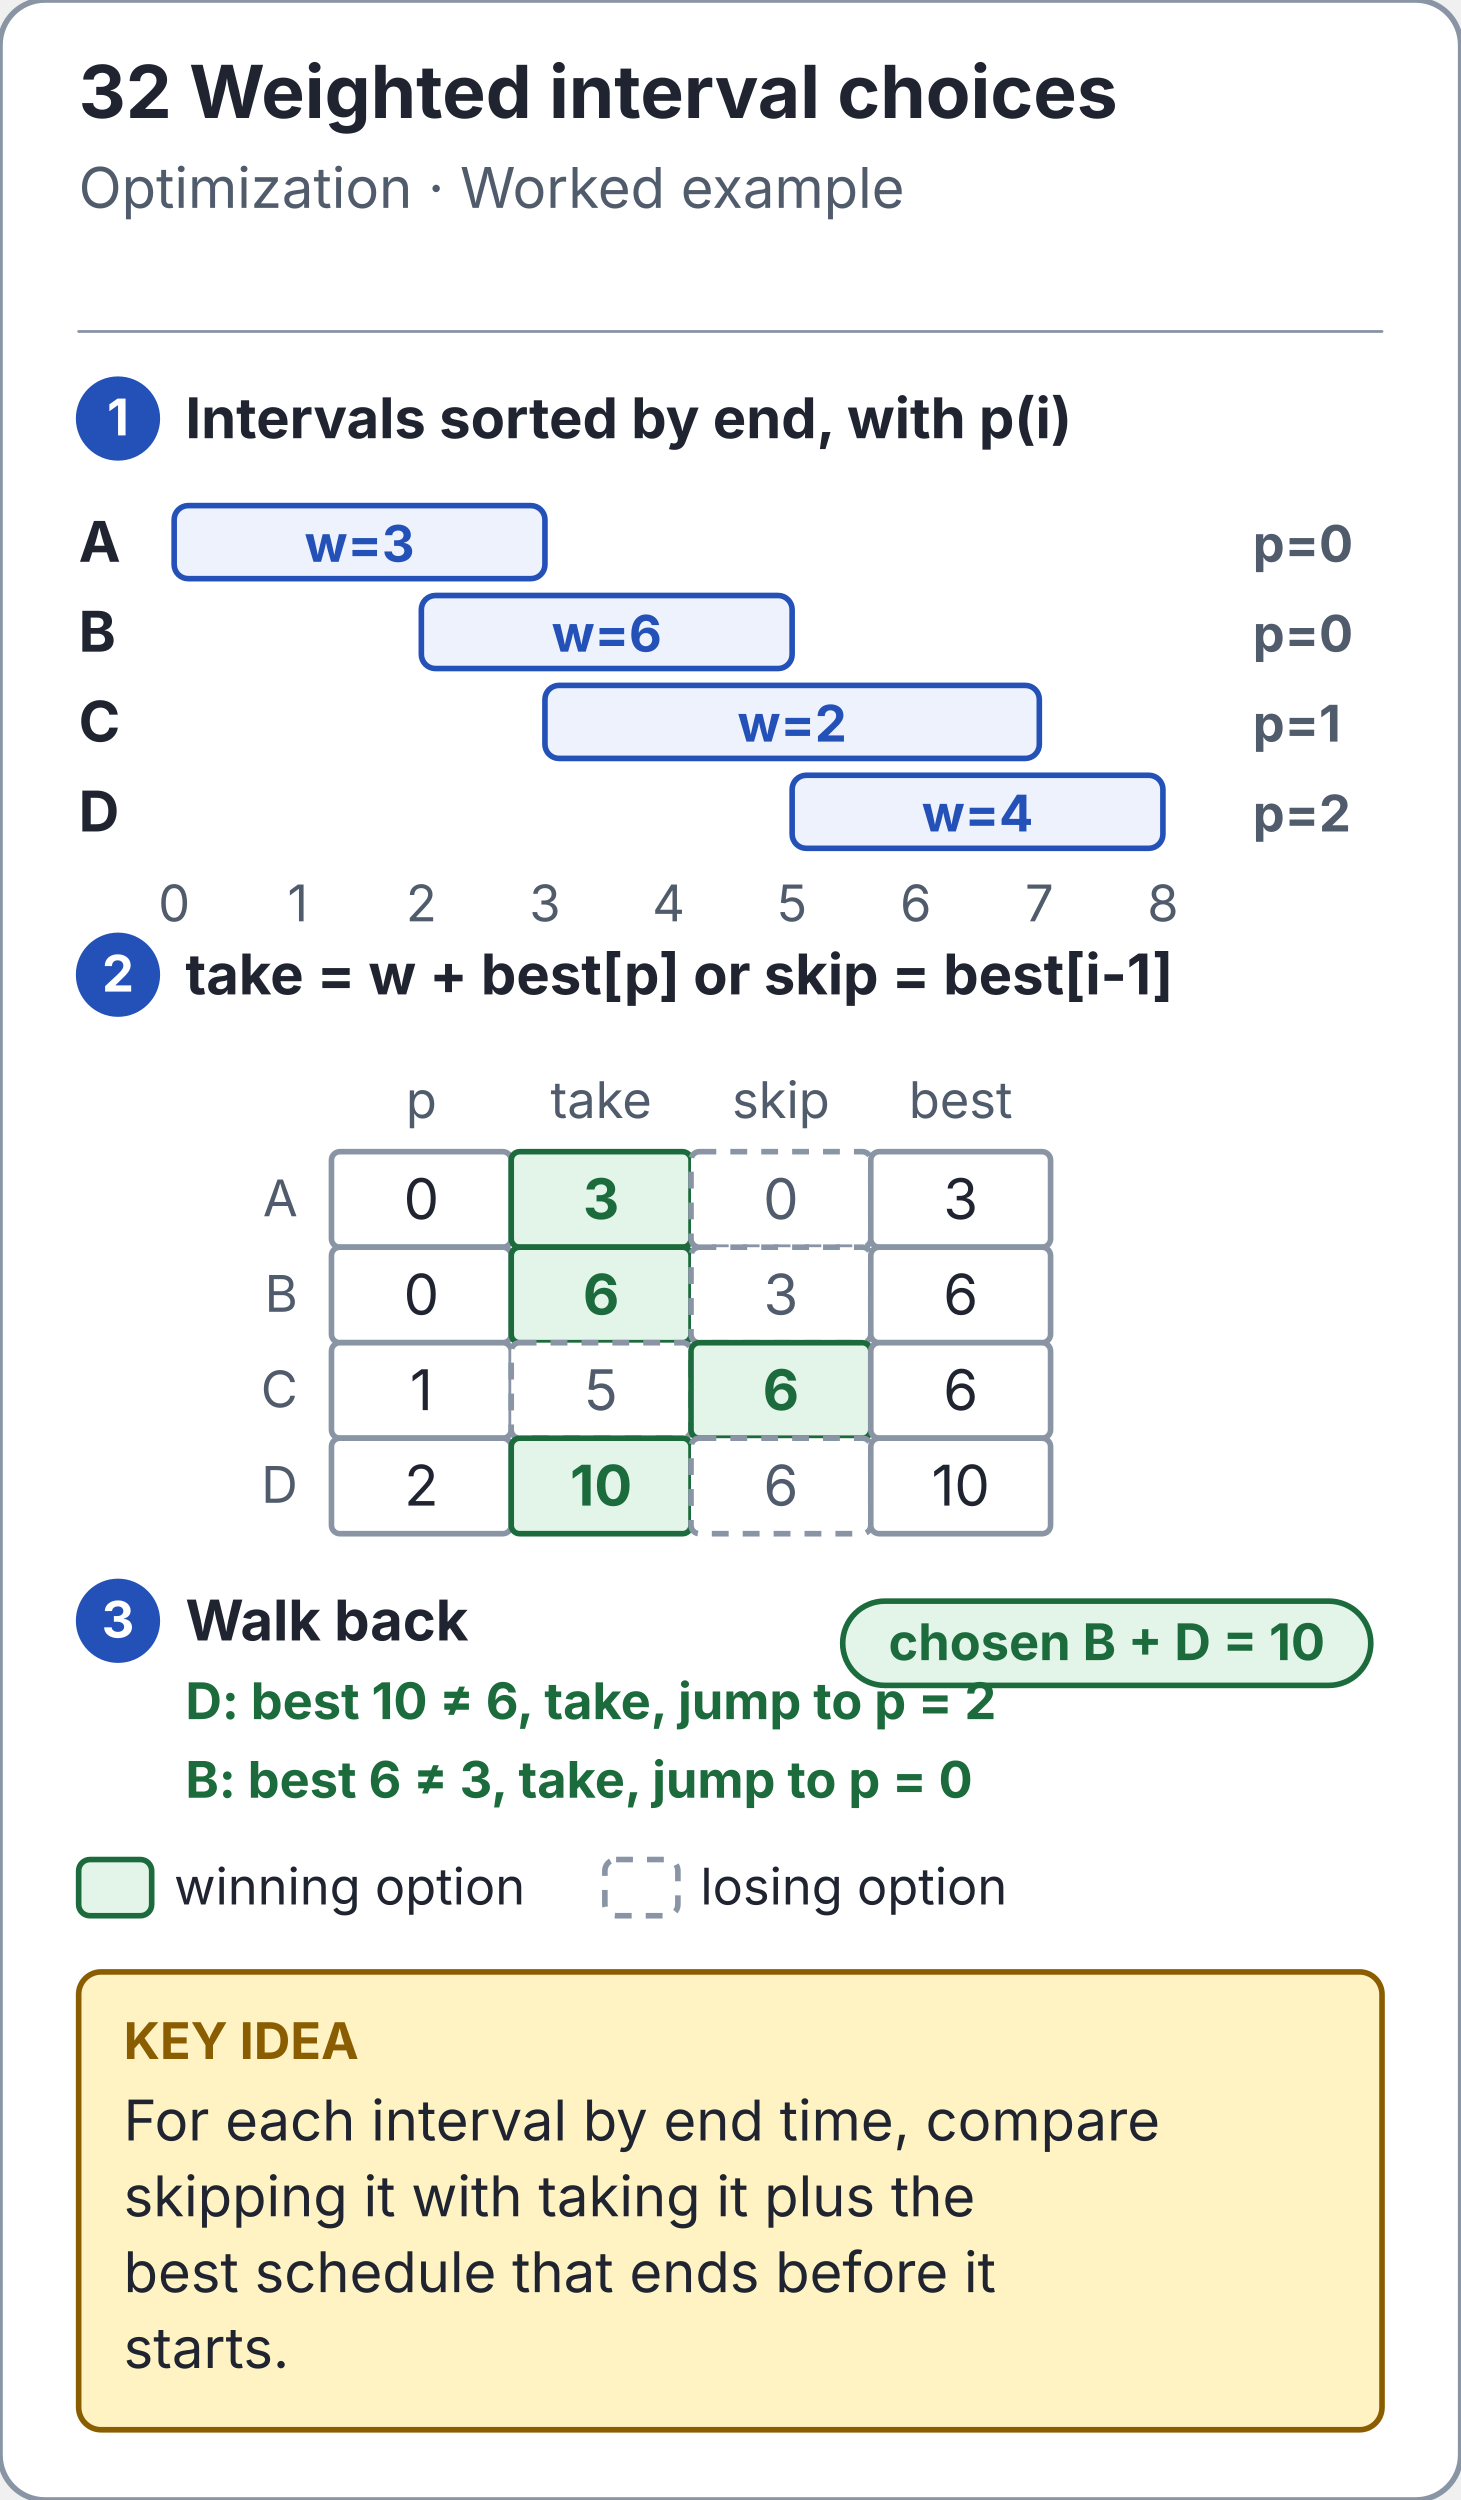
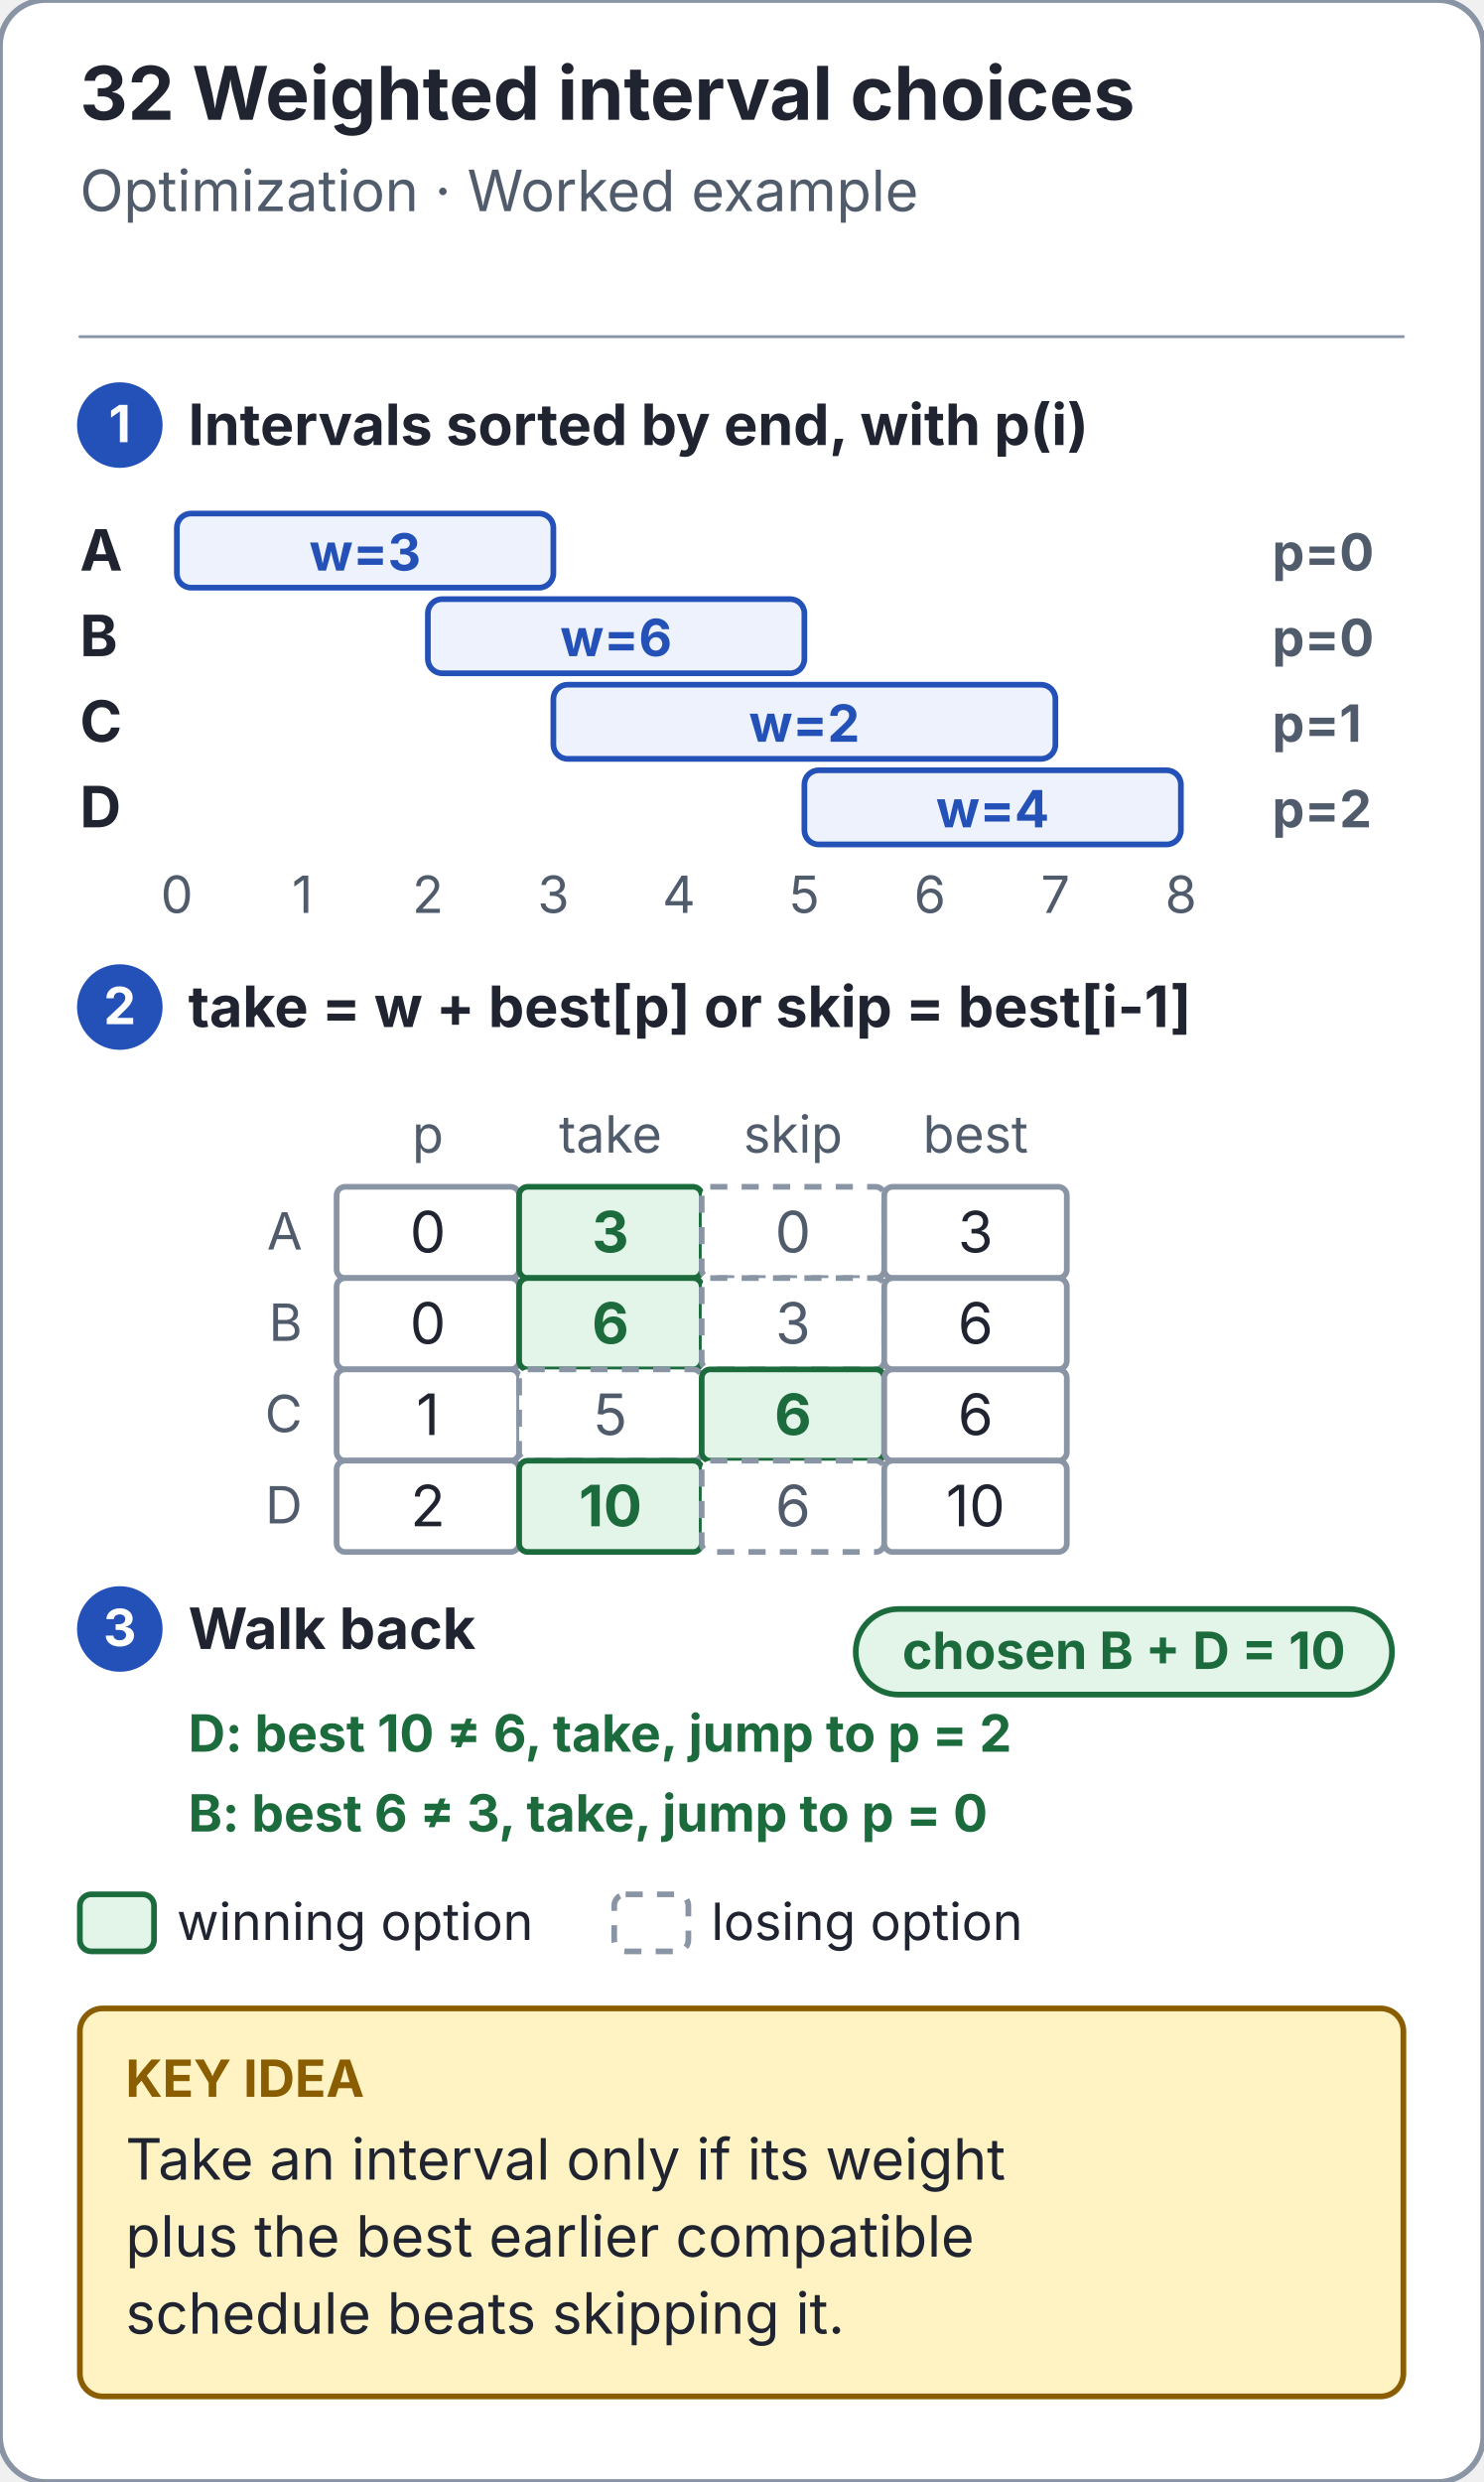
- <svg xmlns="http://www.w3.org/2000/svg" viewBox="0 0 520 890" width="520" height="890" role="img" aria-labelledby="title desc">
+ <svg xmlns="http://www.w3.org/2000/svg" viewBox="0 0 520 870" width="520" height="870" role="img" aria-labelledby="title desc">
  <style>text{font-family:system-ui,-apple-system,BlinkMacSystemFont,"Segoe UI",sans-serif} line,path{stroke-linecap:round;stroke-linejoin:round}</style>
  <defs>
    <marker id="weighted-interval-choice-paper-arrow" markerWidth="9" markerHeight="9" refX="8" refY="4" orient="auto" markerUnits="userSpaceOnUse">
      <path d="M 0 0 L 8 4 L 0 8 Z" fill="#ffffff" />
    </marker>
    <marker id="weighted-interval-choice-ink-arrow" markerWidth="9" markerHeight="9" refX="8" refY="4" orient="auto" markerUnits="userSpaceOnUse">
      <path d="M 0 0 L 8 4 L 0 8 Z" fill="#1f2430" />
    </marker>
    <marker id="weighted-interval-choice-muted-arrow" markerWidth="9" markerHeight="9" refX="8" refY="4" orient="auto" markerUnits="userSpaceOnUse">
      <path d="M 0 0 L 8 4 L 0 8 Z" fill="#505b6b" />
    </marker>
    <marker id="weighted-interval-choice-line-arrow" markerWidth="9" markerHeight="9" refX="8" refY="4" orient="auto" markerUnits="userSpaceOnUse">
      <path d="M 0 0 L 8 4 L 0 8 Z" fill="#8994a5" />
    </marker>
    <marker id="weighted-interval-choice-blue-arrow" markerWidth="9" markerHeight="9" refX="8" refY="4" orient="auto" markerUnits="userSpaceOnUse">
      <path d="M 0 0 L 8 4 L 0 8 Z" fill="#2451b7" />
    </marker>
    <marker id="weighted-interval-choice-soft-arrow" markerWidth="9" markerHeight="9" refX="8" refY="4" orient="auto" markerUnits="userSpaceOnUse">
      <path d="M 0 0 L 8 4 L 0 8 Z" fill="#edf2fc" />
    </marker>
    <marker id="weighted-interval-choice-note-arrow" markerWidth="9" markerHeight="9" refX="8" refY="4" orient="auto" markerUnits="userSpaceOnUse">
      <path d="M 0 0 L 8 4 L 0 8 Z" fill="#fff3c4" />
    </marker>
    <marker id="weighted-interval-choice-gold-arrow" markerWidth="9" markerHeight="9" refX="8" refY="4" orient="auto" markerUnits="userSpaceOnUse">
      <path d="M 0 0 L 8 4 L 0 8 Z" fill="#8a5e00" />
    </marker>
    <marker id="weighted-interval-choice-red-arrow" markerWidth="9" markerHeight="9" refX="8" refY="4" orient="auto" markerUnits="userSpaceOnUse">
      <path d="M 0 0 L 8 4 L 0 8 Z" fill="#bd3026" />
    </marker>
    <marker id="weighted-interval-choice-panel-arrow" markerWidth="9" markerHeight="9" refX="8" refY="4" orient="auto" markerUnits="userSpaceOnUse">
      <path d="M 0 0 L 8 4 L 0 8 Z" fill="#f6f8fb" />
    </marker>
    <marker id="weighted-interval-choice-green-arrow" markerWidth="9" markerHeight="9" refX="8" refY="4" orient="auto" markerUnits="userSpaceOnUse">
      <path d="M 0 0 L 8 4 L 0 8 Z" fill="#1c6b3c" />
    </marker>
    <marker id="weighted-interval-choice-mint-arrow" markerWidth="9" markerHeight="9" refX="8" refY="4" orient="auto" markerUnits="userSpaceOnUse">
      <path d="M 0 0 L 8 4 L 0 8 Z" fill="#e3f4e8" />
    </marker>
    <marker id="weighted-interval-choice-violet-arrow" markerWidth="9" markerHeight="9" refX="8" refY="4" orient="auto" markerUnits="userSpaceOnUse">
      <path d="M 0 0 L 8 4 L 0 8 Z" fill="#6b3fb8" />
    </marker>
    <marker id="weighted-interval-choice-lilac-arrow" markerWidth="9" markerHeight="9" refX="8" refY="4" orient="auto" markerUnits="userSpaceOnUse">
      <path d="M 0 0 L 8 4 L 0 8 Z" fill="#f0eafb" />
    </marker>
    <marker id="weighted-interval-choice-rose-arrow" markerWidth="9" markerHeight="9" refX="8" refY="4" orient="auto" markerUnits="userSpaceOnUse">
      <path d="M 0 0 L 8 4 L 0 8 Z" fill="#fde9e7" />
    </marker>
  </defs>
-   <rect x="0" y="0" width="520" height="890" rx="16" fill="#ffffff" stroke="#8994a5" stroke-width="2" />
+   <rect x="0" y="0" width="520" height="870" rx="16" fill="#ffffff" stroke="#8994a5" stroke-width="2" />
  <text x="28" y="42" font-size="26" fill="#1f2430" text-anchor="start" font-weight="700">32  Weighted interval choices</text>
  <text x="28" y="74" font-size="20" fill="#505b6b" text-anchor="start" font-weight="400">Optimization · Worked example</text>
  <line x1="28" y1="118" x2="492" y2="118" stroke="#8994a5" stroke-width="1" />
  <circle cx="42" cy="149" r="14" fill="#2451b7" stroke="#2451b7" stroke-width="2" />
  <text x="42" y="155" font-size="18" fill="#ffffff" text-anchor="middle" font-weight="700">1</text>
  <text x="66" y="156" font-size="20" fill="#1f2430" text-anchor="start" font-weight="700">Intervals sorted by end, with p(i)</text>
  <text x="28" y="200" font-size="20" fill="#1f2430" text-anchor="start" font-weight="700">A</text>
  <rect x="62" y="180" width="132" height="26" rx="5" fill="#edf2fc" stroke="#2451b7" stroke-width="2" />
  <text x="128.0" y="200" font-size="18" fill="#2451b7" text-anchor="middle" font-weight="700">w=3</text>
  <text x="446" y="200" font-size="18" fill="#505b6b" text-anchor="start" font-weight="700">p=0</text>
-   <text x="28" y="232" font-size="20" fill="#1f2430" text-anchor="start" font-weight="700">B</text>
-   <rect x="150" y="212" width="132" height="26" rx="5" fill="#edf2fc" stroke="#2451b7" stroke-width="2" />
-   <text x="216.0" y="232" font-size="18" fill="#2451b7" text-anchor="middle" font-weight="700">w=6</text>
-   <text x="446" y="232" font-size="18" fill="#505b6b" text-anchor="start" font-weight="700">p=0</text>
-   <text x="28" y="264" font-size="20" fill="#1f2430" text-anchor="start" font-weight="700">C</text>
-   <rect x="194" y="244" width="176" height="26" rx="5" fill="#edf2fc" stroke="#2451b7" stroke-width="2" />
-   <text x="282.0" y="264" font-size="18" fill="#2451b7" text-anchor="middle" font-weight="700">w=2</text>
-   <text x="446" y="264" font-size="18" fill="#505b6b" text-anchor="start" font-weight="700">p=1</text>
-   <text x="28" y="296" font-size="20" fill="#1f2430" text-anchor="start" font-weight="700">D</text>
-   <rect x="282" y="276" width="132" height="26" rx="5" fill="#edf2fc" stroke="#2451b7" stroke-width="2" />
-   <text x="348.0" y="296" font-size="18" fill="#2451b7" text-anchor="middle" font-weight="700">w=4</text>
-   <text x="446" y="296" font-size="18" fill="#505b6b" text-anchor="start" font-weight="700">p=2</text>
-   <text x="62" y="328" font-size="18" fill="#505b6b" text-anchor="middle" font-weight="400">0</text>
-   <text x="106" y="328" font-size="18" fill="#505b6b" text-anchor="middle" font-weight="400">1</text>
-   <text x="150" y="328" font-size="18" fill="#505b6b" text-anchor="middle" font-weight="400">2</text>
-   <text x="194" y="328" font-size="18" fill="#505b6b" text-anchor="middle" font-weight="400">3</text>
-   <text x="238" y="328" font-size="18" fill="#505b6b" text-anchor="middle" font-weight="400">4</text>
-   <text x="282" y="328" font-size="18" fill="#505b6b" text-anchor="middle" font-weight="400">5</text>
-   <text x="326" y="328" font-size="18" fill="#505b6b" text-anchor="middle" font-weight="400">6</text>
-   <text x="370" y="328" font-size="18" fill="#505b6b" text-anchor="middle" font-weight="400">7</text>
-   <text x="414" y="328" font-size="18" fill="#505b6b" text-anchor="middle" font-weight="400">8</text>
-   <circle cx="42" cy="347" r="14" fill="#2451b7" stroke="#2451b7" stroke-width="2" />
-   <text x="42" y="353" font-size="18" fill="#ffffff" text-anchor="middle" font-weight="700">2</text>
-   <text x="66" y="354" font-size="20" fill="#1f2430" text-anchor="start" font-weight="700">take = w + best[p] or skip = best[i-1]</text>
-   <text x="150.0" y="398" font-size="18" fill="#505b6b" text-anchor="middle" font-weight="400">p</text>
-   <text x="214.0" y="398" font-size="18" fill="#505b6b" text-anchor="middle" font-weight="400">take</text>
-   <text x="278.0" y="398" font-size="18" fill="#505b6b" text-anchor="middle" font-weight="400">skip</text>
-   <text x="342.0" y="398" font-size="18" fill="#505b6b" text-anchor="middle" font-weight="400">best</text>
-   <text x="106" y="433.0" font-size="18" fill="#505b6b" text-anchor="end" font-weight="400">A</text>
-   <rect x="118" y="410" width="64" height="34" rx="3" fill="#ffffff" stroke="#8994a5" stroke-width="2" />
-   <text x="150.0" y="434.0" font-size="20" fill="#1f2430" text-anchor="middle" font-weight="400">0</text>
-   <rect x="182" y="410" width="64" height="34" rx="3" fill="#e3f4e8" stroke="#1c6b3c" stroke-width="2" />
-   <text x="214.0" y="434.0" font-size="20" fill="#1c6b3c" text-anchor="middle" font-weight="700">3</text>
-   <rect x="246" y="410" width="64" height="34" rx="3" fill="#ffffff" stroke="#8994a5" stroke-width="2" stroke-dasharray="6 5" />
-   <text x="278.0" y="434.0" font-size="20" fill="#505b6b" text-anchor="middle" font-weight="400">0</text>
-   <rect x="310" y="410" width="64" height="34" rx="3" fill="#ffffff" stroke="#8994a5" stroke-width="2" />
-   <text x="342.0" y="434.0" font-size="20" fill="#1f2430" text-anchor="middle" font-weight="400">3</text>
-   <text x="106" y="467.0" font-size="18" fill="#505b6b" text-anchor="end" font-weight="400">B</text>
-   <rect x="118" y="444" width="64" height="34" rx="3" fill="#ffffff" stroke="#8994a5" stroke-width="2" />
-   <text x="150.0" y="468.0" font-size="20" fill="#1f2430" text-anchor="middle" font-weight="400">0</text>
-   <rect x="182" y="444" width="64" height="34" rx="3" fill="#e3f4e8" stroke="#1c6b3c" stroke-width="2" />
-   <text x="214.0" y="468.0" font-size="20" fill="#1c6b3c" text-anchor="middle" font-weight="700">6</text>
-   <rect x="246" y="444" width="64" height="34" rx="3" fill="#ffffff" stroke="#8994a5" stroke-width="2" stroke-dasharray="6 5" />
-   <text x="278.0" y="468.0" font-size="20" fill="#505b6b" text-anchor="middle" font-weight="400">3</text>
-   <rect x="310" y="444" width="64" height="34" rx="3" fill="#ffffff" stroke="#8994a5" stroke-width="2" />
-   <text x="342.0" y="468.0" font-size="20" fill="#1f2430" text-anchor="middle" font-weight="400">6</text>
-   <text x="106" y="501.0" font-size="18" fill="#505b6b" text-anchor="end" font-weight="400">C</text>
-   <rect x="118" y="478" width="64" height="34" rx="3" fill="#ffffff" stroke="#8994a5" stroke-width="2" />
-   <text x="150.0" y="502.0" font-size="20" fill="#1f2430" text-anchor="middle" font-weight="400">1</text>
-   <rect x="182" y="478" width="64" height="34" rx="3" fill="#ffffff" stroke="#8994a5" stroke-width="2" stroke-dasharray="6 5" />
-   <text x="214.0" y="502.0" font-size="20" fill="#505b6b" text-anchor="middle" font-weight="400">5</text>
-   <rect x="246" y="478" width="64" height="34" rx="3" fill="#e3f4e8" stroke="#1c6b3c" stroke-width="2" />
-   <text x="278.0" y="502.0" font-size="20" fill="#1c6b3c" text-anchor="middle" font-weight="700">6</text>
-   <rect x="310" y="478" width="64" height="34" rx="3" fill="#ffffff" stroke="#8994a5" stroke-width="2" />
-   <text x="342.0" y="502.0" font-size="20" fill="#1f2430" text-anchor="middle" font-weight="400">6</text>
-   <text x="106" y="535.0" font-size="18" fill="#505b6b" text-anchor="end" font-weight="400">D</text>
-   <rect x="118" y="512" width="64" height="34" rx="3" fill="#ffffff" stroke="#8994a5" stroke-width="2" />
-   <text x="150.0" y="536.0" font-size="20" fill="#1f2430" text-anchor="middle" font-weight="400">2</text>
-   <rect x="182" y="512" width="64" height="34" rx="3" fill="#e3f4e8" stroke="#1c6b3c" stroke-width="2" />
-   <text x="214.0" y="536.0" font-size="20" fill="#1c6b3c" text-anchor="middle" font-weight="700">10</text>
-   <rect x="246" y="512" width="64" height="34" rx="3" fill="#ffffff" stroke="#8994a5" stroke-width="2" stroke-dasharray="6 5" />
-   <text x="278.0" y="536.0" font-size="20" fill="#505b6b" text-anchor="middle" font-weight="400">6</text>
-   <rect x="310" y="512" width="64" height="34" rx="3" fill="#ffffff" stroke="#8994a5" stroke-width="2" />
-   <text x="342.0" y="536.0" font-size="20" fill="#1f2430" text-anchor="middle" font-weight="400">10</text>
-   <circle cx="42" cy="577" r="14" fill="#2451b7" stroke="#2451b7" stroke-width="2" />
-   <text x="42" y="583" font-size="18" fill="#ffffff" text-anchor="middle" font-weight="700">3</text>
-   <text x="66" y="584" font-size="20" fill="#1f2430" text-anchor="start" font-weight="700">Walk back</text>
-   <rect x="300" y="570" width="188" height="30" rx="15" fill="#e3f4e8" stroke="#1c6b3c" stroke-width="2" />
-   <text x="394.0" y="591" font-size="18" fill="#1c6b3c" text-anchor="middle" font-weight="700">chosen B + D = 10</text>
-   <text x="66" y="612" font-size="18" fill="#1c6b3c" text-anchor="start" font-weight="700">D: best 10 ≠ 6, take, jump to p = 2</text>
-   <text x="66" y="640" font-size="18" fill="#1c6b3c" text-anchor="start" font-weight="700">B: best 6 ≠ 3, take, jump to p = 0</text>
-   <rect x="28" y="662" width="26" height="20" rx="4" fill="#e3f4e8" stroke="#1c6b3c" stroke-width="2" />
-   <text x="62" y="678" font-size="18" fill="#1f2430" text-anchor="start" font-weight="400">winning option</text>
-   <rect x="215.328" y="662" width="26" height="20" rx="4" fill="#ffffff" stroke="#8994a5" stroke-width="2" stroke-dasharray="6 5" />
-   <text x="249.328" y="678" font-size="18" fill="#1f2430" text-anchor="start" font-weight="400">losing option</text>
-   <rect x="28" y="702" width="464" height="163" rx="8" fill="#fff3c4" stroke="#8a5e00" stroke-width="2" />
-   <text x="44" y="733" font-size="18" fill="#8a5e00" text-anchor="start" font-weight="700">KEY IDEA</text>
-   <text x="44" y="762" font-size="20" fill="#1f2430" text-anchor="start" font-weight="400">For each interval by end time, compare</text>
-   <text x="44" y="789" font-size="20" fill="#1f2430" text-anchor="start" font-weight="400">skipping it with taking it plus the</text>
-   <text x="44" y="816" font-size="20" fill="#1f2430" text-anchor="start" font-weight="400">best schedule that ends before it</text>
-   <text x="44" y="843" font-size="20" fill="#1f2430" text-anchor="start" font-weight="400">starts.</text>
+   <text x="28" y="230" font-size="20" fill="#1f2430" text-anchor="start" font-weight="700">B</text>
+   <rect x="150" y="210" width="132" height="26" rx="5" fill="#edf2fc" stroke="#2451b7" stroke-width="2" />
+   <text x="216.0" y="230" font-size="18" fill="#2451b7" text-anchor="middle" font-weight="700">w=6</text>
+   <text x="446" y="230" font-size="18" fill="#505b6b" text-anchor="start" font-weight="700">p=0</text>
+   <text x="28" y="260" font-size="20" fill="#1f2430" text-anchor="start" font-weight="700">C</text>
+   <rect x="194" y="240" width="176" height="26" rx="5" fill="#edf2fc" stroke="#2451b7" stroke-width="2" />
+   <text x="282.0" y="260" font-size="18" fill="#2451b7" text-anchor="middle" font-weight="700">w=2</text>
+   <text x="446" y="260" font-size="18" fill="#505b6b" text-anchor="start" font-weight="700">p=1</text>
+   <text x="28" y="290" font-size="20" fill="#1f2430" text-anchor="start" font-weight="700">D</text>
+   <rect x="282" y="270" width="132" height="26" rx="5" fill="#edf2fc" stroke="#2451b7" stroke-width="2" />
+   <text x="348.0" y="290" font-size="18" fill="#2451b7" text-anchor="middle" font-weight="700">w=4</text>
+   <text x="446" y="290" font-size="18" fill="#505b6b" text-anchor="start" font-weight="700">p=2</text>
+   <text x="62" y="320" font-size="18" fill="#505b6b" text-anchor="middle" font-weight="400">0</text>
+   <text x="106" y="320" font-size="18" fill="#505b6b" text-anchor="middle" font-weight="400">1</text>
+   <text x="150" y="320" font-size="18" fill="#505b6b" text-anchor="middle" font-weight="400">2</text>
+   <text x="194" y="320" font-size="18" fill="#505b6b" text-anchor="middle" font-weight="400">3</text>
+   <text x="238" y="320" font-size="18" fill="#505b6b" text-anchor="middle" font-weight="400">4</text>
+   <text x="282" y="320" font-size="18" fill="#505b6b" text-anchor="middle" font-weight="400">5</text>
+   <text x="326" y="320" font-size="18" fill="#505b6b" text-anchor="middle" font-weight="400">6</text>
+   <text x="370" y="320" font-size="18" fill="#505b6b" text-anchor="middle" font-weight="400">7</text>
+   <text x="414" y="320" font-size="18" fill="#505b6b" text-anchor="middle" font-weight="400">8</text>
+   <circle cx="42" cy="353" r="14" fill="#2451b7" stroke="#2451b7" stroke-width="2" />
+   <text x="42" y="359" font-size="18" fill="#ffffff" text-anchor="middle" font-weight="700">2</text>
+   <text x="66" y="360" font-size="20" fill="#1f2430" text-anchor="start" font-weight="700">take = w + best[p] or skip = best[i-1]</text>
+   <text x="150.0" y="404" font-size="18" fill="#505b6b" text-anchor="middle" font-weight="400">p</text>
+   <text x="214.0" y="404" font-size="18" fill="#505b6b" text-anchor="middle" font-weight="400">take</text>
+   <text x="278.0" y="404" font-size="18" fill="#505b6b" text-anchor="middle" font-weight="400">skip</text>
+   <text x="342.0" y="404" font-size="18" fill="#505b6b" text-anchor="middle" font-weight="400">best</text>
+   <text x="106" y="438.0" font-size="18" fill="#505b6b" text-anchor="end" font-weight="400">A</text>
+   <rect x="118" y="416" width="64" height="32" rx="3" fill="#ffffff" stroke="#8994a5" stroke-width="2" />
+   <text x="150.0" y="439.0" font-size="20" fill="#1f2430" text-anchor="middle" font-weight="400">0</text>
+   <rect x="182" y="416" width="64" height="32" rx="3" fill="#e3f4e8" stroke="#1c6b3c" stroke-width="2" />
+   <text x="214.0" y="439.0" font-size="20" fill="#1c6b3c" text-anchor="middle" font-weight="700">3</text>
+   <rect x="246" y="416" width="64" height="32" rx="3" fill="#ffffff" stroke="#8994a5" stroke-width="2" stroke-dasharray="6 5" />
+   <text x="278.0" y="439.0" font-size="20" fill="#505b6b" text-anchor="middle" font-weight="400">0</text>
+   <rect x="310" y="416" width="64" height="32" rx="3" fill="#ffffff" stroke="#8994a5" stroke-width="2" />
+   <text x="342.0" y="439.0" font-size="20" fill="#1f2430" text-anchor="middle" font-weight="400">3</text>
+   <text x="106" y="470.0" font-size="18" fill="#505b6b" text-anchor="end" font-weight="400">B</text>
+   <rect x="118" y="448" width="64" height="32" rx="3" fill="#ffffff" stroke="#8994a5" stroke-width="2" />
+   <text x="150.0" y="471.0" font-size="20" fill="#1f2430" text-anchor="middle" font-weight="400">0</text>
+   <rect x="182" y="448" width="64" height="32" rx="3" fill="#e3f4e8" stroke="#1c6b3c" stroke-width="2" />
+   <text x="214.0" y="471.0" font-size="20" fill="#1c6b3c" text-anchor="middle" font-weight="700">6</text>
+   <rect x="246" y="448" width="64" height="32" rx="3" fill="#ffffff" stroke="#8994a5" stroke-width="2" stroke-dasharray="6 5" />
+   <text x="278.0" y="471.0" font-size="20" fill="#505b6b" text-anchor="middle" font-weight="400">3</text>
+   <rect x="310" y="448" width="64" height="32" rx="3" fill="#ffffff" stroke="#8994a5" stroke-width="2" />
+   <text x="342.0" y="471.0" font-size="20" fill="#1f2430" text-anchor="middle" font-weight="400">6</text>
+   <text x="106" y="502.0" font-size="18" fill="#505b6b" text-anchor="end" font-weight="400">C</text>
+   <rect x="118" y="480" width="64" height="32" rx="3" fill="#ffffff" stroke="#8994a5" stroke-width="2" />
+   <text x="150.0" y="503.0" font-size="20" fill="#1f2430" text-anchor="middle" font-weight="400">1</text>
+   <rect x="182" y="480" width="64" height="32" rx="3" fill="#ffffff" stroke="#8994a5" stroke-width="2" stroke-dasharray="6 5" />
+   <text x="214.0" y="503.0" font-size="20" fill="#505b6b" text-anchor="middle" font-weight="400">5</text>
+   <rect x="246" y="480" width="64" height="32" rx="3" fill="#e3f4e8" stroke="#1c6b3c" stroke-width="2" />
+   <text x="278.0" y="503.0" font-size="20" fill="#1c6b3c" text-anchor="middle" font-weight="700">6</text>
+   <rect x="310" y="480" width="64" height="32" rx="3" fill="#ffffff" stroke="#8994a5" stroke-width="2" />
+   <text x="342.0" y="503.0" font-size="20" fill="#1f2430" text-anchor="middle" font-weight="400">6</text>
+   <text x="106" y="534.0" font-size="18" fill="#505b6b" text-anchor="end" font-weight="400">D</text>
+   <rect x="118" y="512" width="64" height="32" rx="3" fill="#ffffff" stroke="#8994a5" stroke-width="2" />
+   <text x="150.0" y="535.0" font-size="20" fill="#1f2430" text-anchor="middle" font-weight="400">2</text>
+   <rect x="182" y="512" width="64" height="32" rx="3" fill="#e3f4e8" stroke="#1c6b3c" stroke-width="2" />
+   <text x="214.0" y="535.0" font-size="20" fill="#1c6b3c" text-anchor="middle" font-weight="700">10</text>
+   <rect x="246" y="512" width="64" height="32" rx="3" fill="#ffffff" stroke="#8994a5" stroke-width="2" stroke-dasharray="6 5" />
+   <text x="278.0" y="535.0" font-size="20" fill="#505b6b" text-anchor="middle" font-weight="400">6</text>
+   <rect x="310" y="512" width="64" height="32" rx="3" fill="#ffffff" stroke="#8994a5" stroke-width="2" />
+   <text x="342.0" y="535.0" font-size="20" fill="#1f2430" text-anchor="middle" font-weight="400">10</text>
+   <circle cx="42" cy="571" r="14" fill="#2451b7" stroke="#2451b7" stroke-width="2" />
+   <text x="42" y="577" font-size="18" fill="#ffffff" text-anchor="middle" font-weight="700">3</text>
+   <text x="66" y="578" font-size="20" fill="#1f2430" text-anchor="start" font-weight="700">Walk back</text>
+   <rect x="300" y="564" width="188" height="30" rx="15" fill="#e3f4e8" stroke="#1c6b3c" stroke-width="2" />
+   <text x="394.0" y="585" font-size="18" fill="#1c6b3c" text-anchor="middle" font-weight="700">chosen B + D = 10</text>
+   <text x="66" y="614" font-size="18" fill="#1c6b3c" text-anchor="start" font-weight="700">D: best 10 ≠ 6, take, jump to p = 2</text>
+   <text x="66" y="642" font-size="18" fill="#1c6b3c" text-anchor="start" font-weight="700">B: best 6 ≠ 3, take, jump to p = 0</text>
+   <rect x="28" y="664" width="26" height="20" rx="4" fill="#e3f4e8" stroke="#1c6b3c" stroke-width="2" />
+   <text x="62" y="680" font-size="18" fill="#1f2430" text-anchor="start" font-weight="400">winning option</text>
+   <rect x="215.328" y="664" width="26" height="20" rx="4" fill="#ffffff" stroke="#8994a5" stroke-width="2" stroke-dasharray="6 5" />
+   <text x="249.328" y="680" font-size="18" fill="#1f2430" text-anchor="start" font-weight="400">losing option</text>
+   <rect x="28" y="704" width="464" height="136" rx="8" fill="#fff3c4" stroke="#8a5e00" stroke-width="2" />
+   <text x="44" y="735" font-size="18" fill="#8a5e00" text-anchor="start" font-weight="700">KEY IDEA</text>
+   <text x="44" y="764" font-size="20" fill="#1f2430" text-anchor="start" font-weight="400">Take an interval only if its weight</text>
+   <text x="44" y="791" font-size="20" fill="#1f2430" text-anchor="start" font-weight="400">plus the best earlier compatible</text>
+   <text x="44" y="818" font-size="20" fill="#1f2430" text-anchor="start" font-weight="400">schedule beats skipping it.</text>
</svg>
